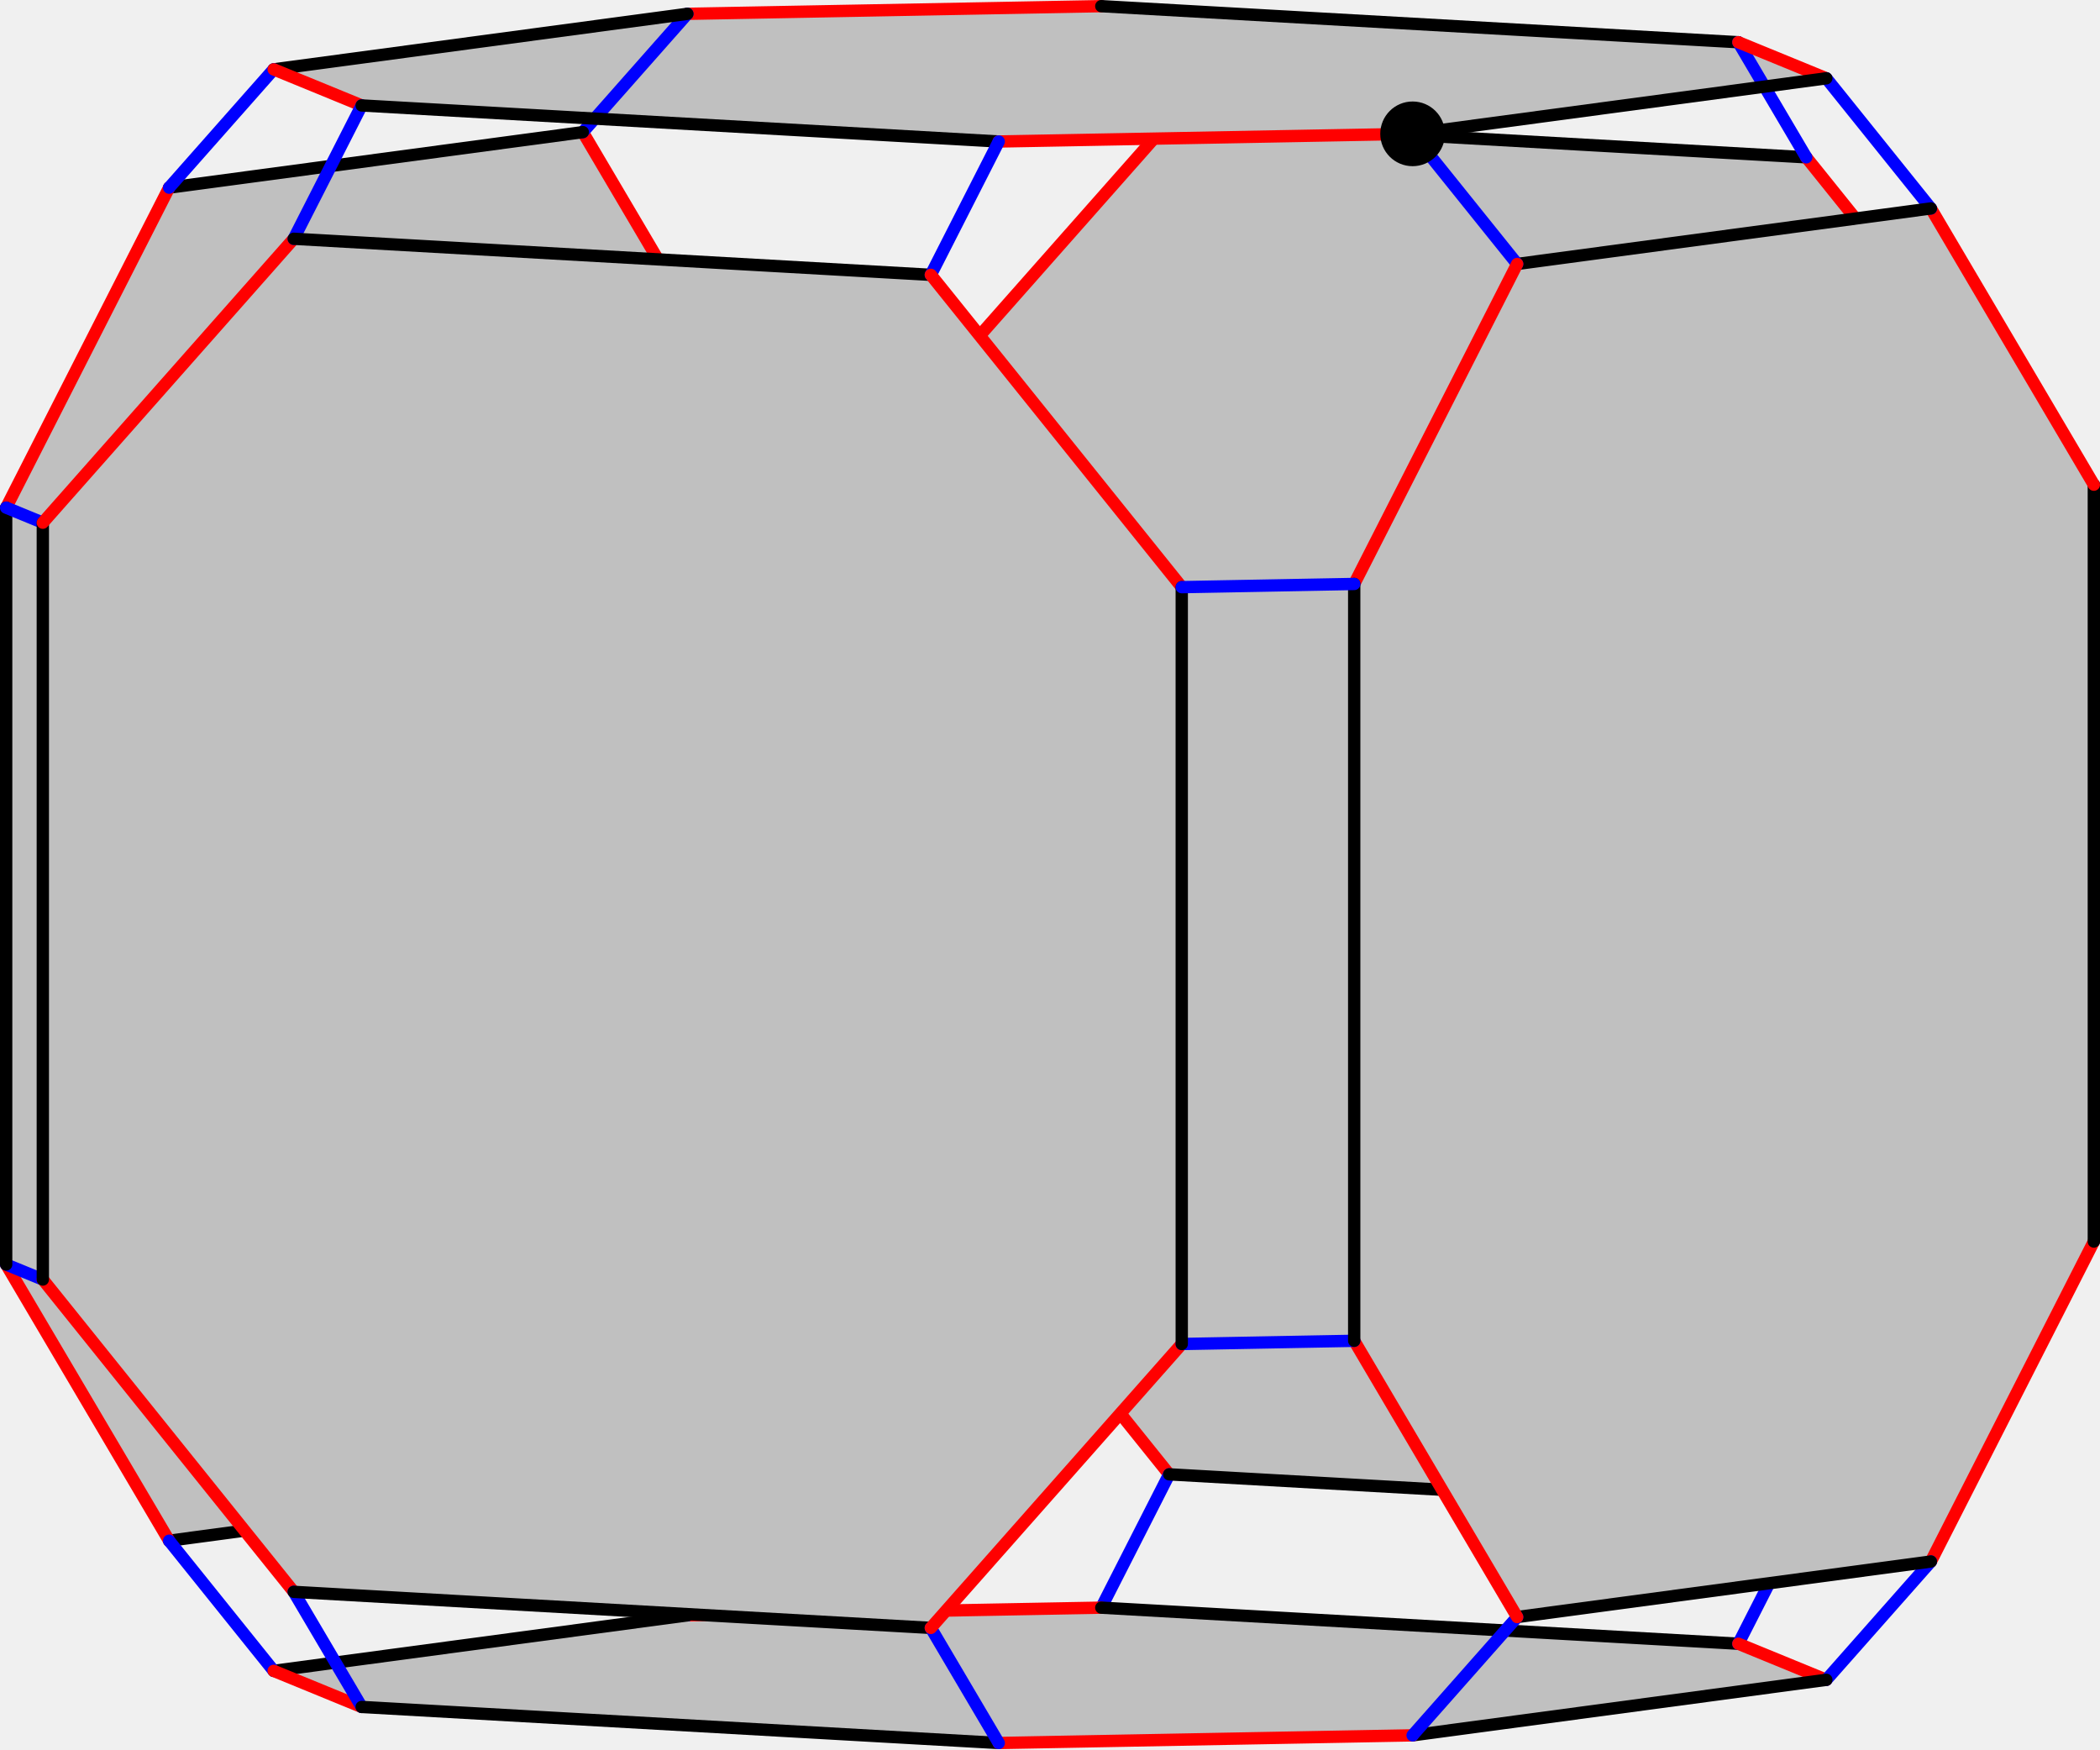
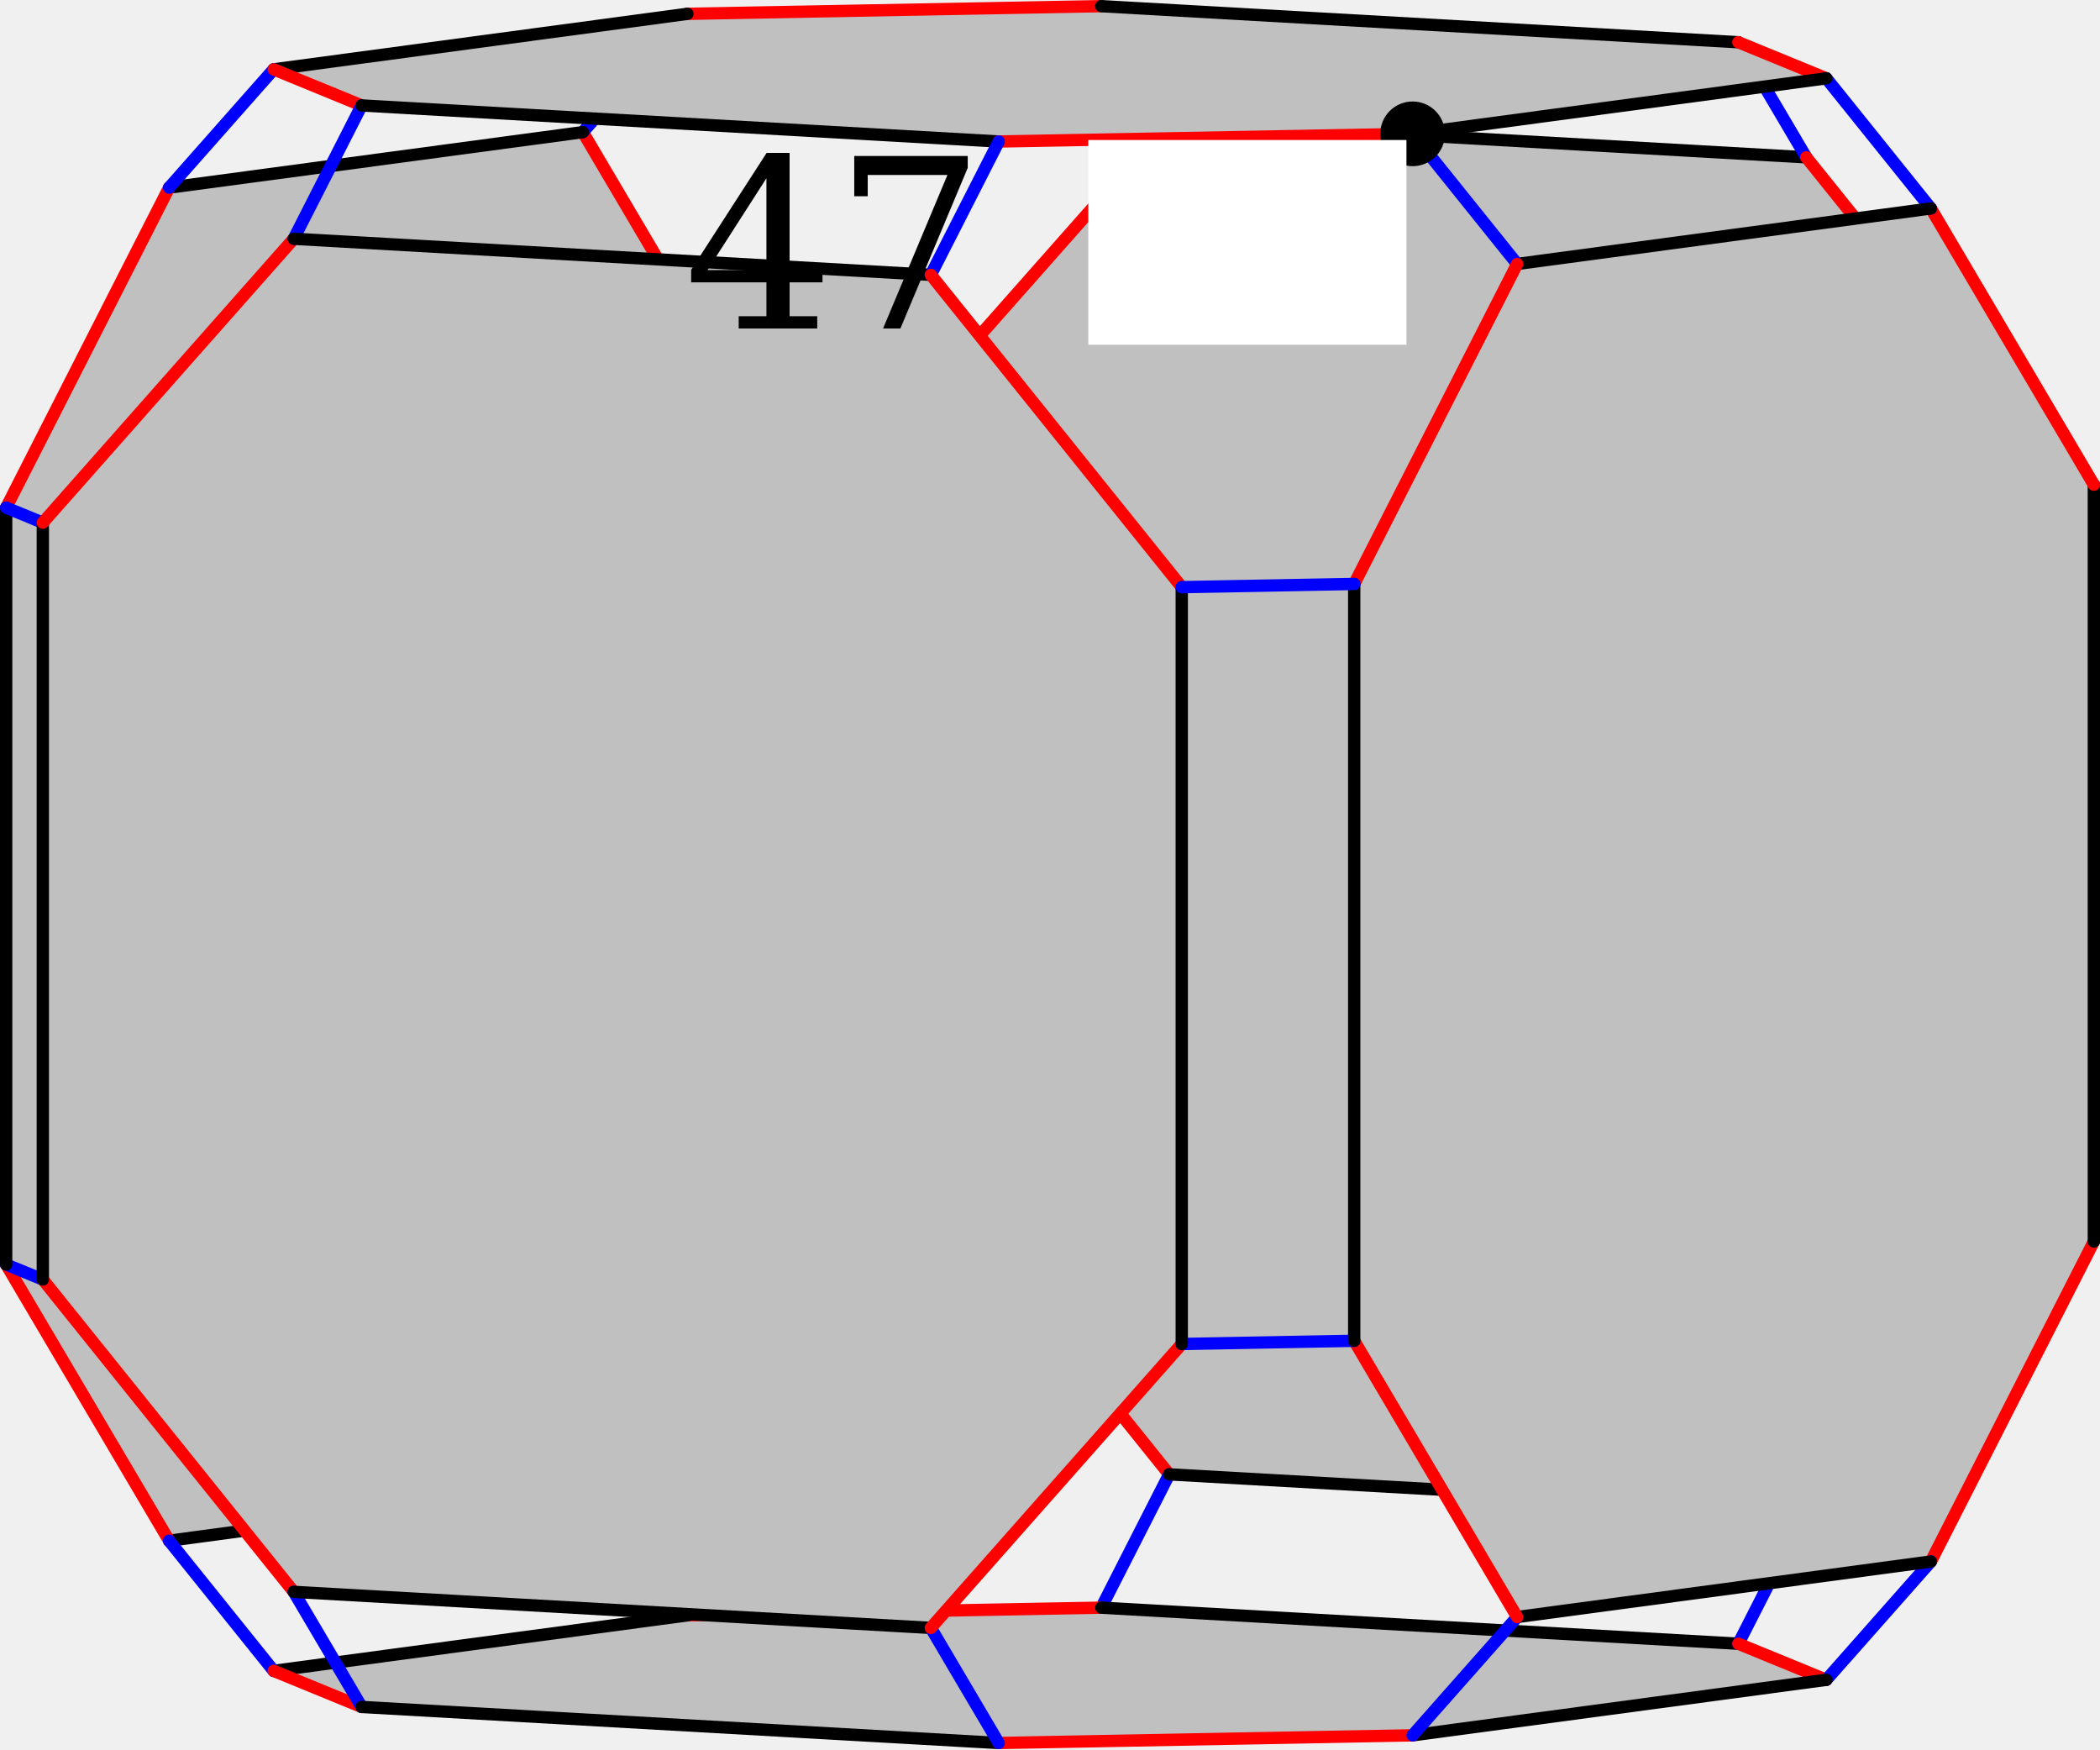
<svg xmlns="http://www.w3.org/2000/svg" width="681.704" height="567.726" version="1.1" id="svg1">
  <defs id="defs1" />
  <style id="style">
		.arc0 {
			fill:none;
			fill-rule:evenodd;
			stroke:black;
			stroke-width:4;
			stroke-linecap:round;
			stroke-linejoin:round;
			stroke-opacity:1;
		}
		.arc1 {
			fill:none;
			fill-rule:evenodd;
			stroke:red;
			stroke-width:4;
			stroke-linecap:round;
			stroke-linejoin:round;
			stroke-opacity:1;
		}
		.arc2 {
			fill:none;
			fill-rule:evenodd;
			stroke:blue;
			stroke-width:4;
			stroke-linecap:round;
			stroke-linejoin:round;
			stroke-opacity:1;
		}
		.arc3 {
			fill:none;
			fill-rule:evenodd;
			stroke:green;
			stroke-width:4;
			stroke-linecap:round;
			stroke-linejoin:round;
			stroke-opacity:1;
		}
		.topological-dart {
			fill:#000000;
			stroke:#000000;
			stroke-width:0;
			stroke-linecap:round;
			stroke-linejoin:round;
			stroke-dasharray:none;
			paint-order:markers fill stroke;
		}
	</style>
  <polygon points="695.189,81.495 901.994,93.2 983.453,194.569 983.453,440.217 901.994,532.365 695.189,520.66 613.731,419.291 613.731,173.643 " id="face_20_21_16_15_14_13_18_19" style="fill:#c0c0c0;stroke:none" opacity="1" transform="translate(-315.6478,-42.13715)" />
  <line class="arc1" id="link19_@1_18" x1="298.083" y1="377.154" x2="379.541" y2="478.523" />
  <line class="arc2" id="link19_@2_24" x1="298.083" y1="377.154" x2="242.1" y2="378.191" />
  <line class="arc0" id="link19_@0_20" x1="298.083" y1="377.154" x2="298.083" y2="131.506" />
  <polygon points="504.848,85.021 370.548,103.045 317.648,206.904 317.648,452.552 370.548,542.211 504.848,524.186 557.748,420.328 557.748,174.68 " id="face_25_26_31_30_29_28_23_24" style="fill:#c0c0c0;stroke:none" opacity="1" transform="translate(-315.6478,-42.13715)" />
  <line class="arc1" id="link24_@1_23" x1="242.1" y1="378.191" x2="189.2" y2="482.049" />
  <line class="arc0" id="link24_@0_25" x1="242.1" y1="378.191" x2="242.1" y2="132.543" />
  <line class="arc1" id="link20_@1_21" x1="298.083" y1="131.506" x2="379.541" y2="39.358" />
  <line class="arc2" id="link20_@2_25" x1="298.083" y1="131.506" x2="242.1" y2="132.543" />
  <line class="arc1" id="link25_@1_26" x1="242.1" y1="132.543" x2="189.2" y2="42.884" />
  <line class="arc2" id="link18_@2_0" x1="379.541" y1="478.523" x2="357.5" y2="521.797" />
  <line class="arc0" id="link18_@0_13" x1="379.541" y1="478.523" x2="586.346" y2="490.228" />
  <polygon points="908.511,587.35 774.211,605.374 639.852,607.863 433.048,596.158 404.489,584.448 538.789,566.424 673.148,563.935 879.952,575.64 " id="face_7_6_5_4_3_2_1_0" style="fill:#c0c0c0;stroke:none" opacity="1" transform="translate(-315.6478,-42.13715)" />
  <line class="arc1" id="link0_@1_1" x1="357.5" y1="521.797" x2="223.141" y2="524.286" />
  <line class="arc0" id="link0_@0_7" x1="357.5" y1="521.797" x2="564.305" y2="533.502" />
  <line class="arc2" id="link21_@2_22" x1="379.541" y1="39.358" x2="357.5" y2="2" />
  <line class="arc0" id="link21_@0_16" x1="379.541" y1="39.358" x2="586.346" y2="51.063" />
  <line class="arc2" id="link23_@2_1" x1="189.2" y1="482.049" x2="223.141" y2="524.286" />
  <line class="arc0" id="link23_@0_28" x1="189.2" y1="482.049" x2="54.9" y2="500.074" />
  <line class="arc0" id="link1_@0_2" x1="223.141" y1="524.286" x2="88.841" y2="542.311" />
+   <line class="arc2" id="link26_@2_27" x1="189.2" y1="42.884" x2="223.141" y2="4.489" />
+   <line class="arc2" id="link16_@2_17" x1="586.346" y1="51.063" x2="564.305" y2="13.705" />
  <polygon points="908.511,67.552 774.211,85.577 639.852,88.066 433.048,76.361 404.489,64.65 538.789,46.626 673.148,44.137 879.952,55.842 " id="face_17_12_47_42_37_32_27_22" style="fill:#c0c0c0;stroke:none" opacity="1" transform="translate(-315.6478,-42.13715)" />
  <line class="arc1" id="link22_@1_27" x1="357.5" y1="2" x2="223.141" y2="4.489" />
  <line class="arc0" id="link22_@0_17" x1="357.5" y1="2" x2="564.305" y2="13.705" />
-   <line class="arc2" id="link26_@2_27" x1="189.2" y1="42.884" x2="223.141" y2="4.489" />
  <line class="arc0" id="link26_@0_31" x1="189.2" y1="42.884" x2="54.9" y2="60.908" />
  <line class="arc0" id="link27_@0_32" x1="223.141" y1="4.489" x2="88.841" y2="22.513" />
  <line class="arc1" id="link13_@1_14" x1="586.346" y1="490.228" x2="667.805" y2="398.08" />
  <line class="arc2" id="link13_@2_7" x1="586.346" y1="490.228" x2="564.305" y2="533.502" />
  <line class="arc1" id="link7_@1_6" x1="564.305" y1="533.502" x2="592.863" y2="545.213" />
  <line class="arc1" id="link16_@1_15" x1="586.346" y1="51.063" x2="667.805" y2="152.432" />
-   <line class="arc2" id="link16_@2_17" x1="586.346" y1="51.063" x2="564.305" y2="13.705" />
  <line class="arc2" id="link14_@2_9" x1="667.805" y1="398.08" x2="679.704" y2="402.959" />
  <line class="arc0" id="link14_@0_15" x1="667.805" y1="398.08" x2="667.805" y2="152.432" />
  <line class="arc1" id="link17_@1_12" x1="564.305" y1="13.705" x2="592.863" y2="25.415" />
  <line class="arc2" id="link15_@2_10" x1="667.805" y1="152.432" x2="679.704" y2="157.311" />
  <line class="arc1" id="link28_@1_29" x1="54.9" y1="500.074" x2="2" y2="410.415" />
  <line class="arc2" id="link28_@2_2" x1="54.9" y1="500.074" x2="88.841" y2="542.311" />
  <polygon points="942.452,109.789 808.152,127.814 755.252,231.672 755.252,477.32 808.152,566.979 942.452,548.955 995.352,445.096 995.352,199.448 " id="face_10_11_46_45_44_43_8_9" style="fill:#c0c0c0;stroke:none" opacity="1" transform="translate(-315.6478,-42.13715)" />
  <line class="arc1" id="link9_@1_8" x1="679.704" y1="402.959" x2="626.804" y2="506.817" />
  <line class="arc0" id="link9_@0_10" x1="679.704" y1="402.959" x2="679.704" y2="157.311" />
  <line class="arc1" id="link2_@1_3" x1="88.841" y1="542.311" x2="117.4" y2="554.021" />
  <line class="arc1" id="link10_@1_11" x1="679.704" y1="157.311" x2="626.804" y2="67.652" />
  <line class="arc1" id="link31_@1_30" x1="54.9" y1="60.908" x2="2" y2="164.766" />
  <line class="arc2" id="link31_@2_32" x1="54.9" y1="60.908" x2="88.841" y2="22.513" />
  <line class="arc2" id="link6_@2_8" x1="592.863" y1="545.213" x2="626.804" y2="506.817" />
  <line class="arc0" id="link6_@0_5" x1="592.863" y1="545.213" x2="458.563" y2="563.237" />
  <line class="arc1" id="link32_@1_37" x1="88.841" y1="22.513" x2="117.4" y2="34.223" />
  <line class="arc0" id="link8_@0_43" x1="626.804" y1="506.817" x2="492.504" y2="524.842" />
  <line class="arc2" id="link29_@2_34" x1="2" y1="410.415" x2="13.9" y2="415.294" />
  <line class="arc0" id="link29_@0_30" x1="2" y1="410.415" x2="2" y2="164.766" />
  <line class="arc2" id="link12_@2_11" x1="592.863" y1="25.415" x2="626.804" y2="67.652" />
  <line class="arc0" id="link12_@0_47" x1="592.863" y1="25.415" x2="458.563" y2="43.439" />
  <line class="arc2" id="link30_@2_35" x1="2" y1="164.766" x2="13.9" y2="169.646" />
  <line class="arc0" id="link11_@0_46" x1="626.804" y1="67.652" x2="492.504" y2="85.676" />
  <polygon points="411.006,119.635 617.811,131.34 699.269,232.709 699.269,478.357 617.811,570.505 411.006,558.8 329.547,457.431 329.547,211.783 " id="face_35_36_41_40_39_38_33_34" style="fill:#c0c0c0;stroke:none" opacity="1" transform="translate(-315.6478,-42.13715)" />
  <line class="arc1" id="link34_@1_33" x1="13.9" y1="415.294" x2="95.358" y2="516.663" />
  <line class="arc0" id="link34_@0_35" x1="13.9" y1="415.294" x2="13.9" y2="169.646" />
  <line class="arc2" id="link3_@2_33" x1="117.4" y1="554.021" x2="95.358" y2="516.663" />
  <line class="arc0" id="link3_@0_4" x1="117.4" y1="554.021" x2="324.204" y2="565.726" />
  <line class="arc1" id="link35_@1_36" x1="13.9" y1="169.646" x2="95.358" y2="77.497" />
  <line class="arc0" id="link33_@0_38" x1="95.358" y1="516.663" x2="302.163" y2="528.368" />
  <line class="arc2" id="link37_@2_36" x1="117.4" y1="34.223" x2="95.358" y2="77.497" />
  <line class="arc0" id="link37_@0_42" x1="117.4" y1="34.223" x2="324.204" y2="45.928" />
  <line class="arc0" id="link36_@0_41" x1="95.358" y1="77.497" x2="302.163" y2="89.203" />
  <line class="arc1" id="link5_@1_4" x1="458.563" y1="563.237" x2="324.204" y2="565.726" />
  <line class="arc2" id="link5_@2_43" x1="458.563" y1="563.237" x2="492.504" y2="524.842" />
  <line class="arc1" id="link43_@1_44" x1="492.504" y1="524.842" x2="439.604" y2="435.183" />
  <line class="arc2" id="link4_@2_38" x1="324.204" y1="565.726" x2="302.163" y2="528.368" />
  <line class="arc1" id="link47_@1_42" x1="458.563" y1="43.439" x2="324.204" y2="45.928" />
  <line class="arc2" id="link47_@2_46" x1="458.563" y1="43.439" x2="492.504" y2="85.676" />
  <circle id="dart47" cx="458.563" cy="43.439" r="10" stroke="#000000" fill="#000000" />
  <line class="arc1" id="link46_@1_45" x1="492.504" y1="85.676" x2="439.604" y2="189.535" />
  <line class="arc1" id="link38_@1_39" x1="302.163" y1="528.368" x2="383.621" y2="436.22" />
  <line class="arc2" id="link42_@2_41" x1="324.204" y1="45.928" x2="302.163" y2="89.203" />
  <line class="arc1" id="link41_@1_40" x1="302.163" y1="89.203" x2="383.621" y2="190.572" />
  <line class="arc2" id="link44_@2_39" x1="439.604" y1="435.183" x2="383.621" y2="436.22" />
  <line class="arc0" id="link44_@0_45" x1="439.604" y1="435.183" x2="439.604" y2="189.535" />
  <line class="arc0" id="link39_@0_40" x1="383.621" y1="436.22" x2="383.621" y2="190.572" />
  <line class="arc2" id="link45_@2_40" x1="439.604" y1="189.535" x2="383.621" y2="190.572" />
+   <g id="g3" transform="translate(152.3288,6.521133)">
+     <g id="g2" transform="translate(-6,-4)">
+       <g id="g3-7" transform="matrix(2.057482,0,0,2.057482,-298.2333,11.80596)" style="stroke-width:0.486">
+         <g id="g2-0" transform="translate(-6,-4)" style="stroke-width:0.486">
+           <rect style="fill:#ffffff;fill-opacity:1;stroke-width:0.648;stroke-linecap:round" id="rect1-9" width="50.197" height="32.297" x="251.537" y="19.122" />
+           <text xml:space="preserve" style="font-size:37.333px;font-family:'DejaVu Math TeX Gyre';-inkscape-font-specification:'DejaVu Math TeX Gyre';text-align:center;writing-mode:lr-tb;direction:ltr;text-anchor:middle;fill:#000000;fill-opacity:1;stroke-width:0.648;stroke-linecap:round" x="276.561" y="48.859" id="text1-3">
+             <tspan id="tspan1-6" x="276.561" y="48.859" style="stroke-width:0.648">47</tspan>
+           </text>
+         </g>
+       </g>
+     </g>
+   </g>
</svg>
